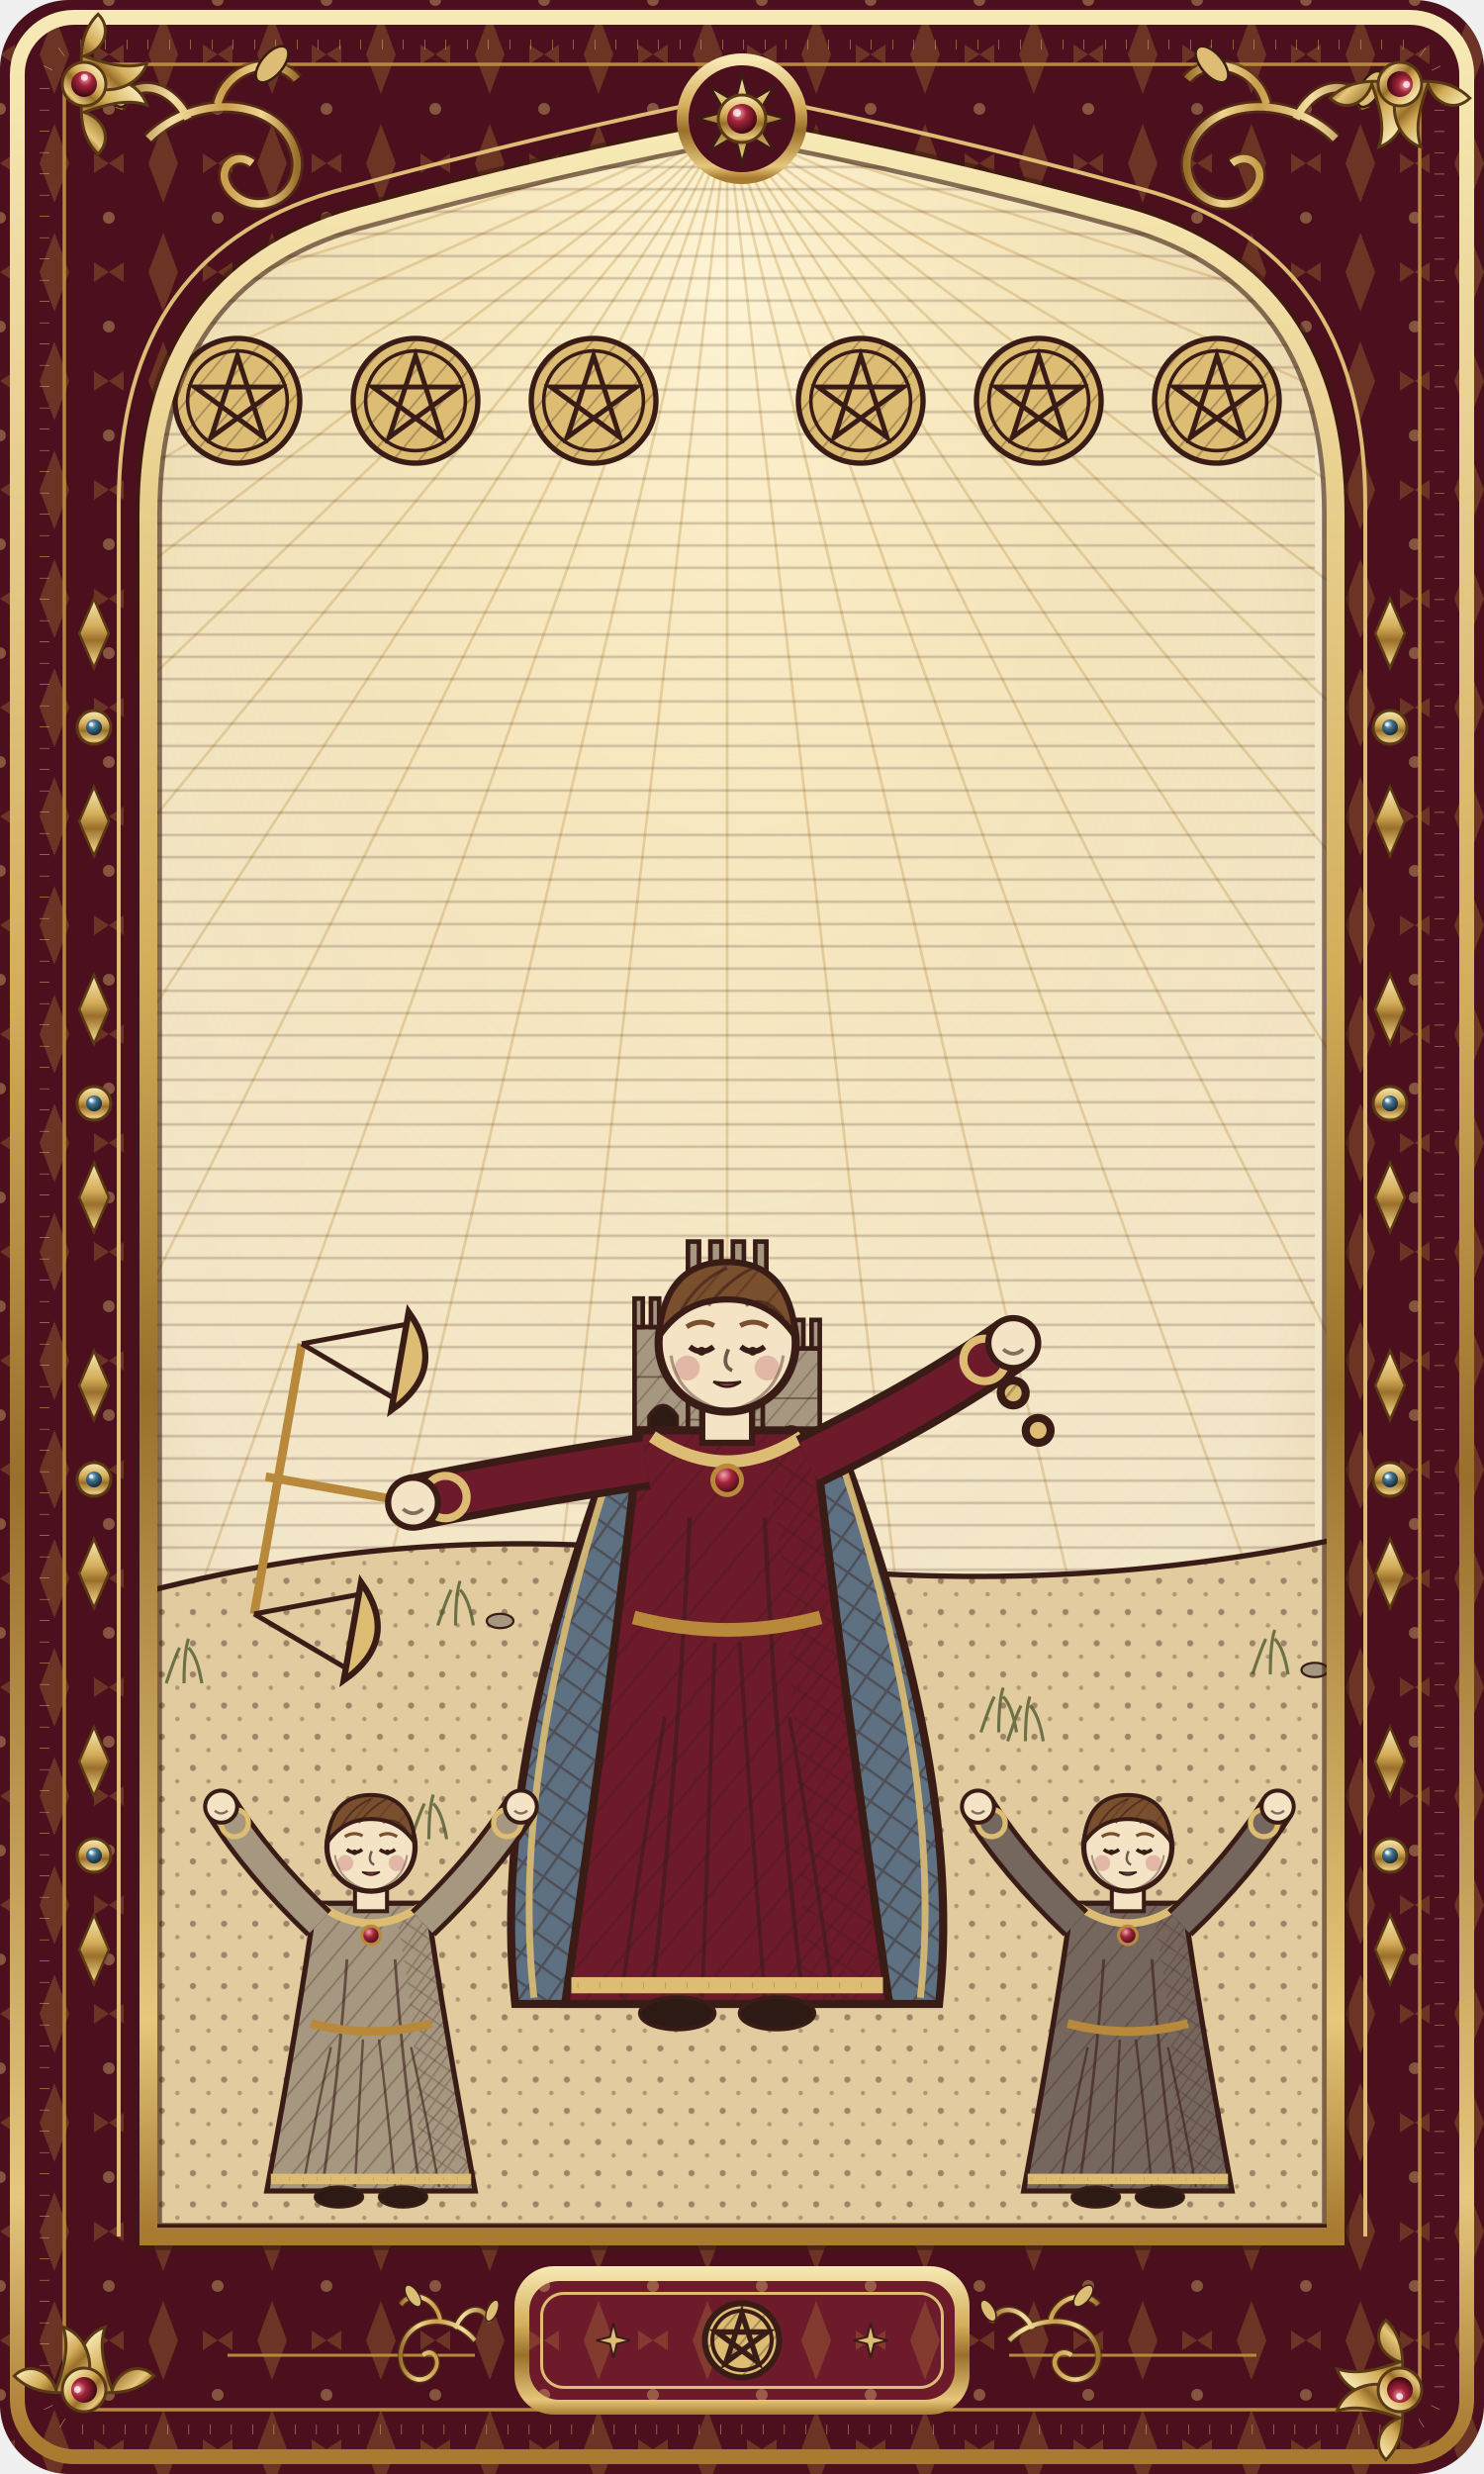
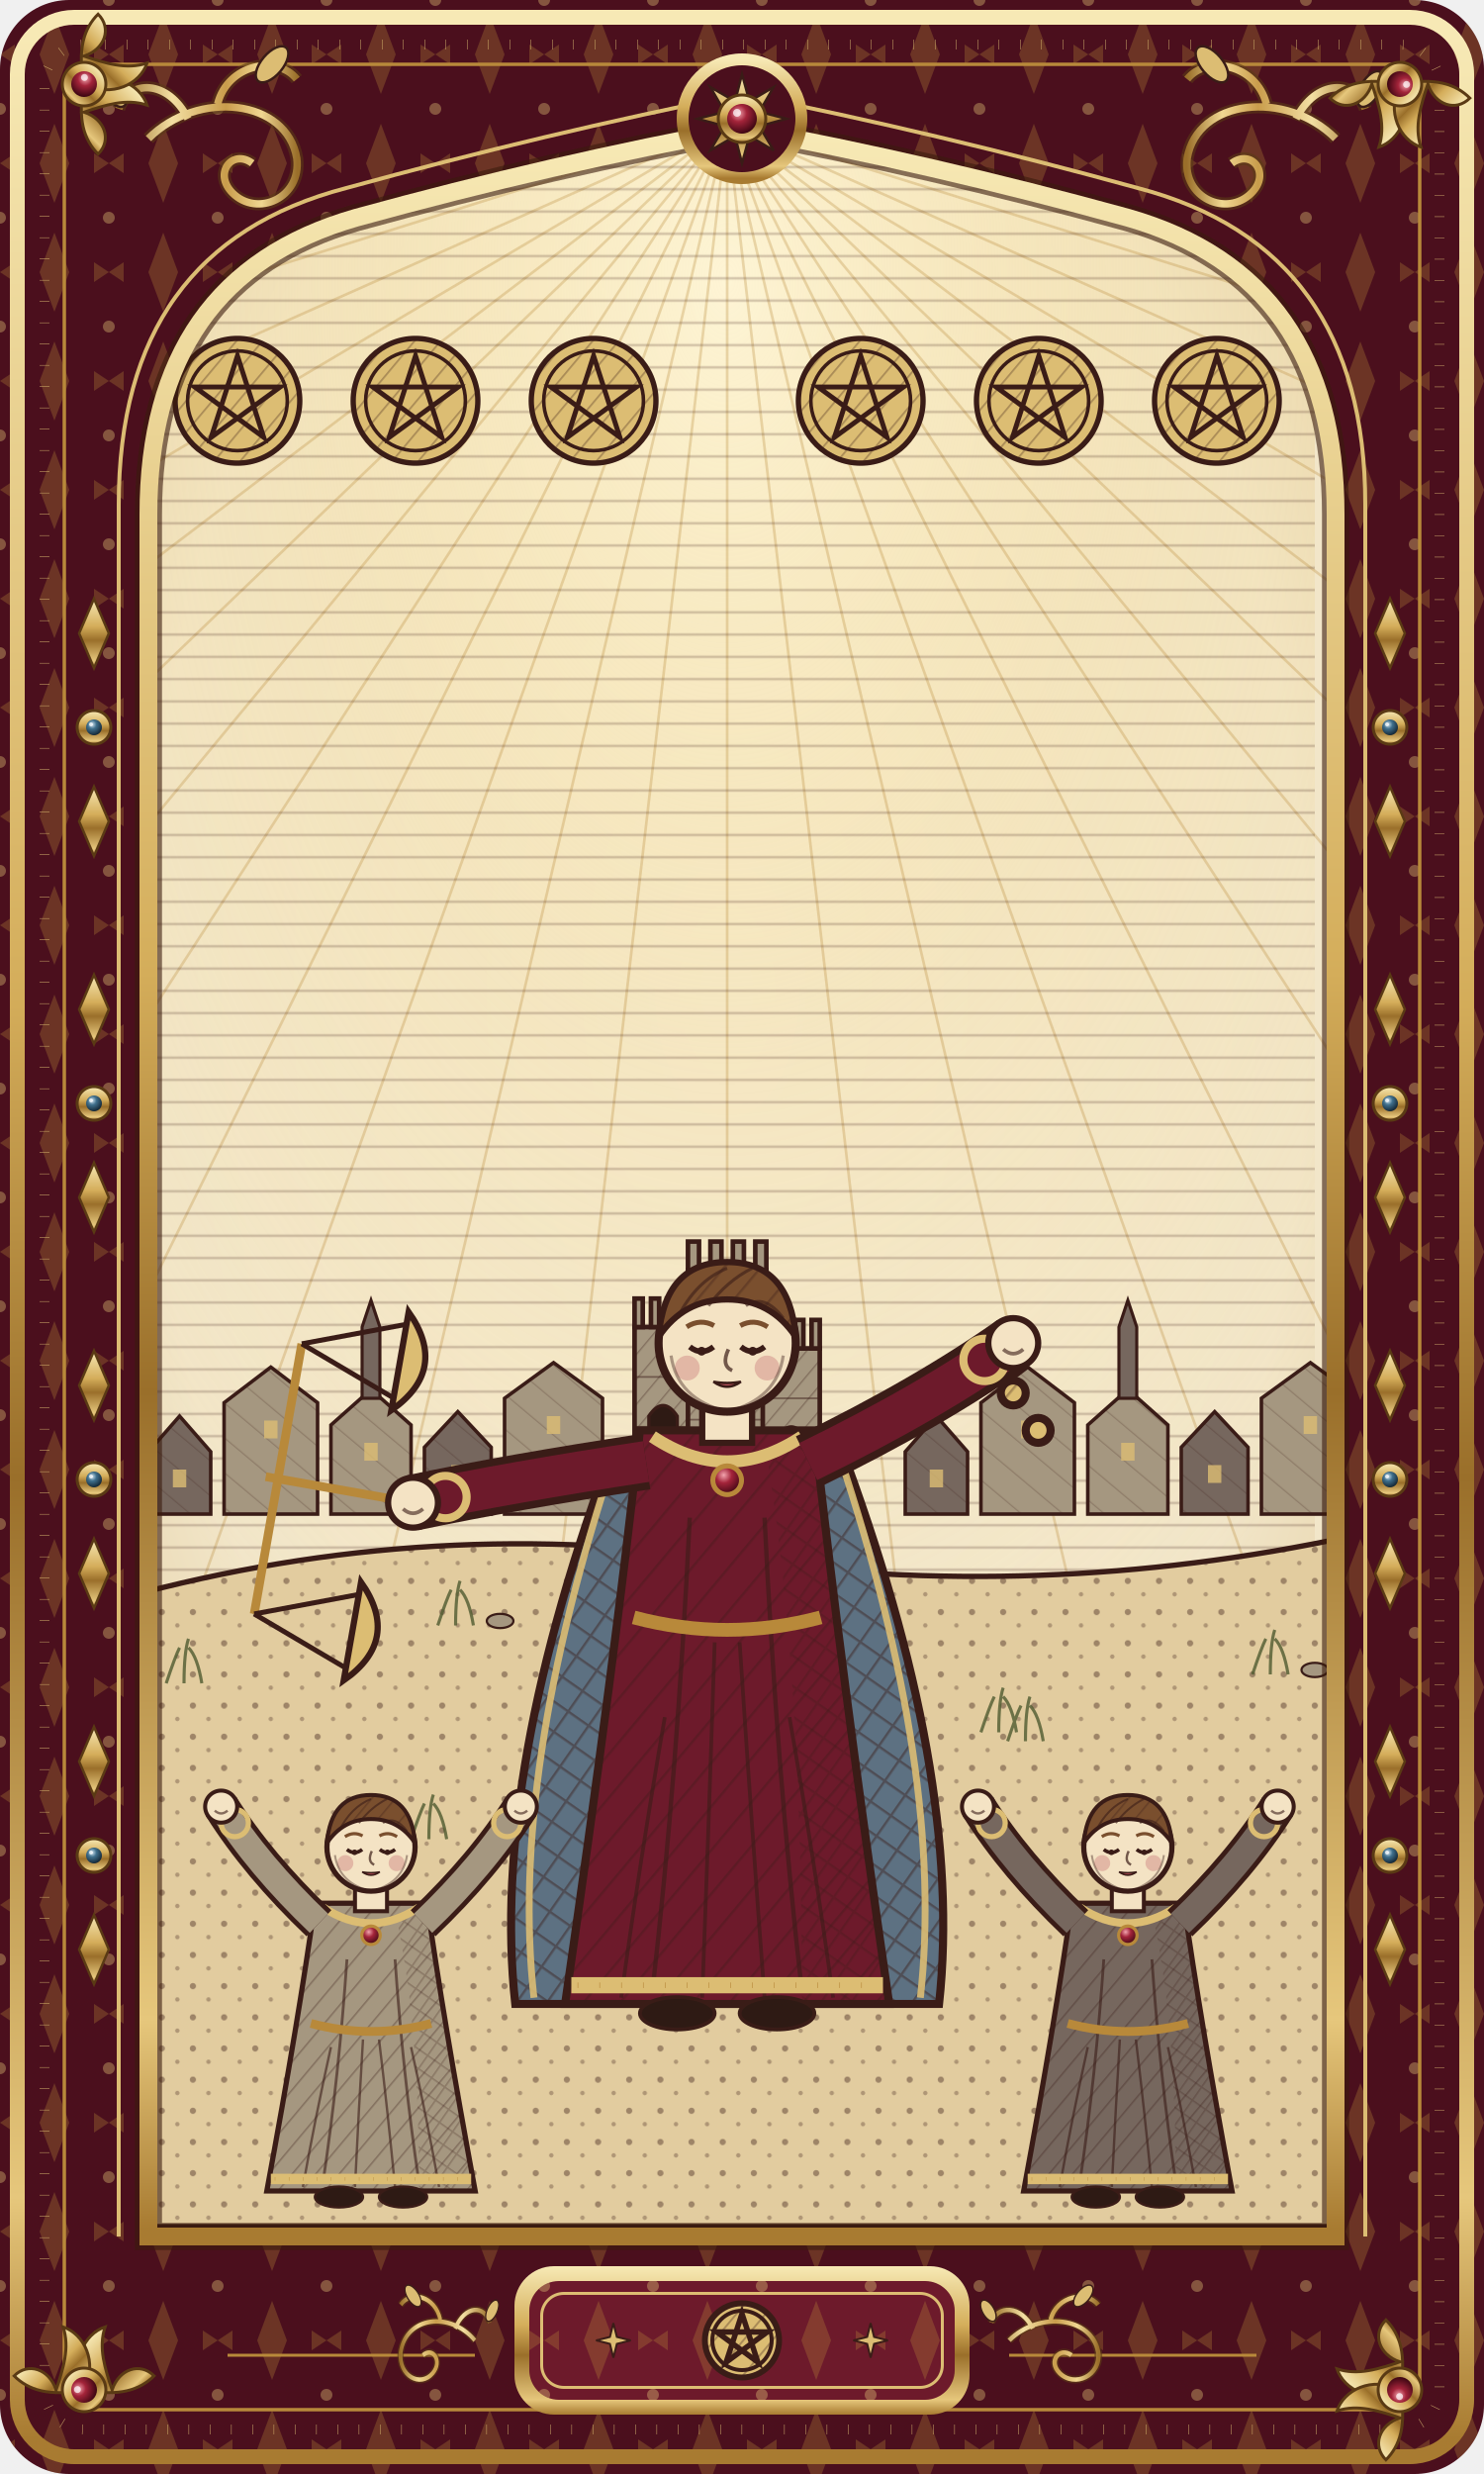
<svg xmlns="http://www.w3.org/2000/svg" width="300" height="500" viewBox="0 0 300 500">
  <defs>
    <pattern id="h" width="4.5" height="4.5" patternUnits="userSpaceOnUse" patternTransform="rotate(40)">
      <line x1="0" y1="0" x2="0" y2="4.5" stroke="#3a1c17" stroke-width="0.8" opacity="0.3" />
    </pattern>
    <pattern id="hx" width="4" height="4" patternUnits="userSpaceOnUse" patternTransform="rotate(35)">
      <path d="M0,0V4M0,0H4" stroke="#3a1c17" stroke-width="0.8" opacity="0.4" />
    </pattern>
    <pattern id="hz" width="8" height="5" patternUnits="userSpaceOnUse">
      <line x1="0" y1="2.5" x2="8" y2="2.5" stroke="#3a1c17" stroke-width="0.6" opacity="0.2" />
    </pattern>
    <pattern id="hl" width="6" height="6" patternUnits="userSpaceOnUse" patternTransform="rotate(-50)">
      <line x1="0" y1="0" x2="0" y2="6" stroke="#3a1c17" stroke-width="0.6" opacity="0.2" />
    </pattern>
    <pattern id="dots" width="7" height="7" patternUnits="userSpaceOnUse">
      <circle cx="2" cy="2" r="0.7" fill="#3a1c17" opacity="0.4" />
      <circle cx="5.5" cy="5" r="0.5" fill="#3a1c17" opacity="0.3" />
    </pattern>
    <pattern id="wv" width="24" height="9" patternUnits="userSpaceOnUse">
      <path d="M0,5 Q6,1 12,5 T24,5" fill="none" stroke="#3a1c17" stroke-width="0.7" opacity="0.4" />
    </pattern>
    <radialGradient id="pg" cx="50%" cy="42%" r="70%">
      <stop offset="0" stop-color="#f6ecd4" />
      <stop offset="0.7" stop-color="#f2e6c9" />
      <stop offset="1" stop-color="#e2cc9f" />
    </radialGradient>
    <radialGradient id="ng" cx="50%" cy="30%" r="80%">
      <stop offset="0" stop-color="#4a3a52" />
      <stop offset="1" stop-color="#2b2238" />
    </radialGradient>
    <linearGradient id="gold" x1="0" y1="0" x2="1" y2="1">
      <stop offset="0" stop-color="#dcbd73" />
      <stop offset="0.5" stop-color="#b8893a" />
      <stop offset="1" stop-color="#8e6626" />
    </linearGradient>
    <linearGradient id="gv" x1="0" y1="0" x2="0" y2="1">
      <stop offset="0" stop-color="#f7e9b5" />
      <stop offset="0.4" stop-color="#d4ad5a" />
      <stop offset="0.6" stop-color="#9a6f2a" />
      <stop offset="0.9" stop-color="#e6c77c" />
      <stop offset="1" stop-color="#a87b31" />
    </linearGradient>
    <linearGradient id="gh" x1="0" y1="0" x2="1" y2="0">
      <stop offset="0" stop-color="#9a6f2a" />
      <stop offset="0.3" stop-color="#f3dfa2" />
      <stop offset="0.6" stop-color="#c99d4c" />
      <stop offset="0.8" stop-color="#f0d791" />
      <stop offset="1" stop-color="#9a6f2a" />
    </linearGradient>
    <radialGradient id="gem" cx="38%" cy="32%" r="70%">
      <stop offset="0" stop-color="#f2a3ad" />
      <stop offset="0.4" stop-color="#a3243a" />
      <stop offset="1" stop-color="#3d0612" />
    </radialGradient>
    <radialGradient id="gemb" cx="38%" cy="32%" r="70%">
      <stop offset="0" stop-color="#cfe2ee" />
      <stop offset="0.4" stop-color="#3f6f8c" />
      <stop offset="1" stop-color="#132634" />
    </radialGradient>
    <radialGradient id="halo" cx="50%" cy="8%" r="75%">
      <stop offset="0" stop-color="#fff6d6" stop-opacity="0.9" />
      <stop offset="0.5" stop-color="#f4dc9a" stop-opacity="0.3" />
      <stop offset="1" stop-color="#f4dc9a" stop-opacity="0" />
    </radialGradient>
    <pattern id="damask" width="22" height="22" patternUnits="userSpaceOnUse">
      <path d="M11,3 l3,8 l-3,8 l-3,-8Z M0,11 l3,-2 l0,4Z M22,11 l-3,-2 l0,4Z" fill="#b8893a" opacity="0.3" />
      <circle cx="0" cy="0" r="1.2" fill="#dcbd73" opacity="0.4" />
      <circle cx="22" cy="22" r="1.2" fill="#dcbd73" opacity="0.4" />
      <circle cx="22" cy="0" r="1.2" fill="#dcbd73" opacity="0.4" />
      <circle cx="0" cy="22" r="1.2" fill="#dcbd73" opacity="0.4" />
    </pattern>
    <clipPath id="panel">
      <path d="M30,452 V104 Q30,56 72,44 Q112,33 150,26 Q188,33 228,44 Q270,56 270,104 V452Z" />
    </clipPath>
    <g id="fl">
      <g transform="translate(0 0) rotate(0)">
        <path d="M0,0 C2,-6 8,-8 12,-6 C8,-4 6,0 4,4 C8,2 12,4 12,8 C8,8 4,6 0,0Z" fill="url(#gv)" stroke="#5a3a14" stroke-width="0.6" />
        <path d="M0,0 C6,-2 8,-8 6,-12 C4,-8 0,-6 -4,-4 C-2,-8 -4,-12 -8,-12 C-8,-8 -6,-4 0,0Z" fill="url(#gv)" stroke="#5a3a14" stroke-width="0.6" />
        <circle cx="0" cy="0" r="4.4" fill="url(#gv)" stroke="#5a3a14" stroke-width="0.6" />
        <circle cx="0" cy="0" r="2.6" fill="url(#gem)" />
        <circle cx="-0.9" cy="-1" r="0.7" fill="#fff" opacity="0.7" />
      </g>
    </g>
    <g id="cu">
      <g transform="">
        <path d="M0,0 C10,-10 28,-8 30,4 C31,12 22,16 17,11 C13,7 17,2 21,5 M8,-4 C4,-12 -4,-12 -6,-6 M14,-7 C16,-15 26,-17 30,-12" fill="none" stroke="#5a3a14" stroke-width="2.6" opacity="0.6" />
        <path d="M0,0 C10,-10 28,-8 30,4 C31,12 22,16 17,11 C13,7 17,2 21,5 M8,-4 C4,-12 -4,-12 -6,-6 M14,-7 C16,-15 26,-17 30,-12" fill="none" stroke="url(#gh)" stroke-width="1.5" />
        <ellipse cx="25" cy="-15" rx="2.2" ry="4.4" fill="#dcbd73" stroke="#3a1c17" stroke-width="0.5" transform="rotate(40 25 -15)" />
        <ellipse cx="-7" cy="-10" rx="2" ry="4" fill="#dcbd73" stroke="#3a1c17" stroke-width="0.5" transform="rotate(-30 -7 -10)" />
      </g>
    </g>
    <g id="gb">
      <circle cx="0" cy="0" r="3.4" fill="url(#gv)" stroke="#5a3a14" stroke-width="0.6" />
      <circle cx="0" cy="0" r="1.6" fill="url(#gemb)" />
      <circle cx="-0.6" cy="-0.6" r="0.4" fill="#fff" opacity="0.7" />
    </g>
    <path id="dm" d="M0,-7 L3,0 L0,7 L-3,0Z" fill="url(#gv)" stroke="#5a3a14" stroke-width="0.5" />
  </defs>
  <rect x="0" y="0" width="300" height="500" rx="14" fill="#4b0f1d" />
  <rect x="0" y="0" width="300" height="500" rx="14" fill="url(#damask)" />
  <rect x="3.5" y="3.5" width="293" height="493" rx="11.5" fill="none" stroke="url(#gv)" stroke-width="3" />
  <rect x="9" y="9" width="282" height="482" rx="8" fill="none" stroke="#dcbd73" stroke-width="2" stroke-dasharray="0.1 4.2" opacity="0.9" />
  <rect x="13" y="13" width="274" height="474" rx="6" fill="none" stroke="#b8893a" stroke-width="0.7" />
  <path d="M30,452 V104 Q30,56 72,44 Q112,33 150,26 Q188,33 228,44 Q270,56 270,104 V452Z" fill="#f2e6c9" />
  <g clip-path="url(#panel)">
    <g transform="translate(12 9) scale(0.9)">
      <rect x="18" y="18" width="264" height="464" fill="url(#pg)" />
      <rect x="18" y="18" width="264" height="464" fill="url(#halo)" />
      <path d="M150,18 L-262.6,96.7 M150,18 L-250.8,143.6 M150,18 L-233.7,188.8 M150,18 L-211.5,231.8 M150,18 L-184.5,271.9 M150,18 L-153.1,308.7 M150,18 L-117.7,341.6 M150,18 L-78.7,370.2 M150,18 L-36.7,394.2 M150,18 L7.7,413.2 M150,18 L54.1,426.9 M150,18 L101.7,435.2 M150,18 L150,438 M150,18 L198.3,435.2 M150,18 L245.9,426.9 M150,18 L292.3,413.2 M150,18 L336.8,394.2 M150,18 L378.8,370.2 M150,18 L417.7,341.6 M150,18 L453.1,308.7 M150,18 L484.5,271.9 M150,18 L511.5,231.8 M150,18 L533.7,188.8 M150,18 L550.8,143.6 M150,18 L562.6,96.7 " stroke="#b8893a" stroke-width="0.6" opacity="0.3" />
      <rect x="18" y="18" width="264" height="464" fill="url(#hz)" />
+       <path d="M20,330 V316 L27,308 L34,316 V330Z" fill="#76675e" stroke="#3a1c17" stroke-width="0.8" />
+       <path d="M20,330 V316 L27,308 L34,316 V330Z" fill="url(#hl)" />
+       <rect x="25.5" y="320" width="3" height="4" fill="#dcbd73" opacity="0.8" />
+       <path d="M37,330 V305 L47.5,297 L58,305 V330Z" fill="#a59780" stroke="#3a1c17" stroke-width="0.8" />
+       <path d="M37,330 V305 L47.5,297 L58,305 V330Z" fill="url(#hl)" />
+       <rect x="46" y="309" width="3" height="4" fill="#dcbd73" opacity="0.8" />
+       <path d="M61,330 V310 L70,302 L79,310 V330Z" fill="#a59780" stroke="#3a1c17" stroke-width="0.8" />
+       <path d="M61,330 V310 L70,302 L79,310 V330Z" fill="url(#hl)" />
+       <rect x="68.5" y="314" width="3" height="4" fill="#dcbd73" opacity="0.8" />
+       <path d="M68,304 V288 L70,282 L72,288 V304Z" fill="#76675e" stroke="#3a1c17" stroke-width="0.7" />
+       <path d="M82,330 V315 L89.5,307 L97,315 V330Z" fill="#76675e" stroke="#3a1c17" stroke-width="0.8" />
+       <path d="M82,330 V315 L89.5,307 L97,315 V330Z" fill="url(#hl)" />
+       <rect x="88" y="319" width="3" height="4" fill="#dcbd73" opacity="0.8" />
+       <path d="M100,330 V304 L111,296 L122,304 V330Z" fill="#a59780" stroke="#3a1c17" stroke-width="0.8" />
+       <path d="M100,330 V304 L111,296 L122,304 V330Z" fill="url(#hl)" />
+       <rect x="109.5" y="308" width="3" height="4" fill="#dcbd73" opacity="0.8" />
+       <path d="M190,330 V316 L197,308 L204,316 V330Z" fill="#76675e" stroke="#3a1c17" stroke-width="0.8" />
+       <path d="M190,330 V316 L197,308 L204,316 V330Z" fill="url(#hl)" />
+       <rect x="195.5" y="320" width="3" height="4" fill="#dcbd73" opacity="0.8" />
+       <path d="M207,330 V305 L217.5,297 L228,305 V330Z" fill="#a59780" stroke="#3a1c17" stroke-width="0.8" />
+       <path d="M207,330 V305 L217.5,297 L228,305 V330Z" fill="url(#hl)" />
+       <rect x="216" y="309" width="3" height="4" fill="#dcbd73" opacity="0.8" />
+       <path d="M231,330 V310 L240,302 L249,310 V330Z" fill="#a59780" stroke="#3a1c17" stroke-width="0.8" />
+       <path d="M231,330 V310 L240,302 L249,310 V330Z" fill="url(#hl)" />
+       <rect x="238.5" y="314" width="3" height="4" fill="#dcbd73" opacity="0.8" />
+       <path d="M238,304 V288 L240,282 L242,288 V304Z" fill="#76675e" stroke="#3a1c17" stroke-width="0.7" />
+       <path d="M252,330 V315 L259.5,307 L267,315 V330Z" fill="#76675e" stroke="#3a1c17" stroke-width="0.8" />
+       <path d="M252,330 V315 L259.5,307 L267,315 V330Z" fill="url(#hl)" />
+       <rect x="258" y="319" width="3" height="4" fill="#dcbd73" opacity="0.8" />
+       <path d="M270,330 V304 L281,296 L292,304 V330Z" fill="#a59780" stroke="#3a1c17" stroke-width="0.8" />
+       <path d="M270,330 V304 L281,296 L292,304 V330Z" fill="url(#hl)" />
+       <rect x="279.5" y="308" width="3" height="4" fill="#dcbd73" opacity="0.8" />
      <g transform="translate(150 320) scale(0.8 0.8)">
        <path d="M-26,-40h16v40h-16Z" fill="#a59780" stroke="#3a1c17" stroke-width="1.3" />
        <path d="M-26,-40h16v40h-16Z" fill="url(#h)" />
        <path d="M-26,-40 H-10" fill="none" stroke="#3a1c17" stroke-width="0.5" opacity="0.5" />
        <path d="M-26,-26 H-10" fill="none" stroke="#3a1c17" stroke-width="0.5" opacity="0.5" />
        <path d="M-26,-12 H-10" fill="none" stroke="#3a1c17" stroke-width="0.5" opacity="0.5" />
        <path d="M-26,-48h2.3v8h-2.3Z" fill="#a59780" stroke="#3a1c17" stroke-width="1.3" />
        <path d="M-21.4,-48h2.3v8h-2.3Z" fill="#a59780" stroke="#3a1c17" stroke-width="1.3" />
        <path d="M-16.9,-48h2.3v8h-2.3Z" fill="#a59780" stroke="#3a1c17" stroke-width="1.3" />
        <path d="M-12.3,-48h2.3v8h-2.3Z" fill="#a59780" stroke="#3a1c17" stroke-width="1.3" />
        <path d="M-22,-6 V-15 Q-18,-21 -14,-15 V-6Z" fill="#2e1a14" stroke="#3a1c17" stroke-width="0.9" />
        <path d="M-11,-56h22v56h-22Z" fill="#a59780" stroke="#3a1c17" stroke-width="1.3" />
        <path d="M-11,-56h22v56h-22Z" fill="url(#h)" />
        <path d="M-11,-56 H11" fill="none" stroke="#3a1c17" stroke-width="0.5" opacity="0.5" />
        <path d="M-11,-42 H11" fill="none" stroke="#3a1c17" stroke-width="0.5" opacity="0.5" />
        <path d="M-11,-28 H11" fill="none" stroke="#3a1c17" stroke-width="0.5" opacity="0.5" />
        <path d="M-11,-14 H11" fill="none" stroke="#3a1c17" stroke-width="0.5" opacity="0.5" />
        <path d="M-11,-64h3.1v8h-3.1Z" fill="#a59780" stroke="#3a1c17" stroke-width="1.3" />
        <path d="M-4.7,-64h3.1v8h-3.1Z" fill="#a59780" stroke="#3a1c17" stroke-width="1.3" />
        <path d="M1.6,-64h3.1v8h-3.1Z" fill="#a59780" stroke="#3a1c17" stroke-width="1.3" />
        <path d="M7.9,-64h3.1v8h-3.1Z" fill="#a59780" stroke="#3a1c17" stroke-width="1.3" />
        <path d="M-4,-22 V-31 Q0,-37 4,-31 V-22Z" fill="#2e1a14" stroke="#3a1c17" stroke-width="0.9" />
        <path d="M-4,-14 V-23 Q0,-29 4,-23 V-14Z" fill="#2e1a14" stroke="#3a1c17" stroke-width="0.9" />
        <path d="M10,-34h16v34h-16Z" fill="#a59780" stroke="#3a1c17" stroke-width="1.3" />
        <path d="M10,-34h16v34h-16Z" fill="url(#h)" />
        <path d="M10,-34 H26" fill="none" stroke="#3a1c17" stroke-width="0.5" opacity="0.5" />
        <path d="M10,-20 H26" fill="none" stroke="#3a1c17" stroke-width="0.5" opacity="0.5" />
        <path d="M10,-6 H26" fill="none" stroke="#3a1c17" stroke-width="0.5" opacity="0.5" />
        <path d="M10,-42h2.3v8h-2.3Z" fill="#a59780" stroke="#3a1c17" stroke-width="1.3" />
        <path d="M14.6,-42h2.3v8h-2.3Z" fill="#a59780" stroke="#3a1c17" stroke-width="1.3" />
        <path d="M19.1,-42h2.3v8h-2.3Z" fill="#a59780" stroke="#3a1c17" stroke-width="1.3" />
        <path d="M23.7,-42h2.3v8h-2.3Z" fill="#a59780" stroke="#3a1c17" stroke-width="1.3" />
        <path d="M14,0 V-9 Q18,-15 22,-9 V0Z" fill="#2e1a14" stroke="#3a1c17" stroke-width="0.9" />
      </g>
      <path d="M10,350 Q80,330 150,340 T290,335 V490 H10Z" fill="#e2cc9f" stroke="#3a1c17" stroke-width="1.2" />
      <path d="M10,350 Q80,330 150,340 T290,335 V490 H10Z" fill="url(#dots)" />
      <path d="M152,394 q2,-6 3,-8 M156,394 q0,-7 1,-10 M160,394 q-1,-6 -3,-8 M213,381 q2,-6 3,-8 M217,381 q0,-7 1,-10 M221,381 q-1,-6 -3,-8 M24,368 q2,-6 3,-8 M28,368 q0,-7 1,-10 M32,368 q-1,-6 -3,-8 M85,355 q2,-6 3,-8 M89,355 q0,-7 1,-10 M93,355 q-1,-6 -3,-8 M146,392 q2,-6 3,-8 M150,392 q0,-7 1,-10 M154,392 q-1,-6 -3,-8 M207,379 q2,-6 3,-8 M211,379 q0,-7 1,-10 M215,379 q-1,-6 -3,-8 M268,366 q2,-6 3,-8 M272,366 q0,-7 1,-10 M276,366 q-1,-6 -3,-8 M79,403 q2,-6 3,-8 M83,403 q0,-7 1,-10 M87,403 q-1,-6 -3,-8 M140,390 q2,-6 3,-8 M144,390 q0,-7 1,-10 M148,390 q-1,-6 -3,-8 " fill="none" stroke="#4f5a30" stroke-width="0.7" opacity="0.8" />
      <ellipse cx="166" cy="393" rx="3" ry="1.6" fill="#a59780" stroke="#3a1c17" stroke-width="0.5" />
      <ellipse cx="99" cy="354" rx="3" ry="1.6" fill="#a59780" stroke="#3a1c17" stroke-width="0.5" />
      <ellipse cx="282" cy="365" rx="3" ry="1.6" fill="#a59780" stroke="#3a1c17" stroke-width="0.5" />
      <g transform="translate(150 440) scale(1.4 1.4)">
        <path d="M-18,-90 Q-38,-36.8 -34,0 L34,0 Q38,-36.8 18,-90Z" fill="#5d7182" stroke="#3a1c17" stroke-width="1.3" />
        <path d="M-18,-90 Q-38,-36.8 -34,0 L34,0 Q38,-36.8 18,-90Z" fill="url(#hx)" />
        <path d="M-18,-88 Q-35,-36.8 -31,-1 M18,-88 Q35,-36.8 31,-1" fill="none" stroke="#dcbd73" stroke-width="1.1" opacity="0.9" />
        <path d="M-14,-92 Q-18,-55.2 -26,0 L26,0 Q18,-55.2 14,-92Z" fill="#6d1a2b" stroke="#3a1c17" stroke-width="1.3" />
        <path d="M-14,-92 Q-18,-55.2 -26,0 L26,0 Q18,-55.2 14,-92Z" fill="url(#h)" />
        <path d="M6,-90 Q12,-55.2 12,0 L26,0 Q18,-55.2 14,-92Z" fill="url(#hx)" opacity="0.6" />
        <path d="M-2,-58 Q-3,-27.6 -4,-1 M2,-58 Q4,-27.6 6,-1 M-17,-1 Q-14,-23 -10,-46 M17,-1 Q14,-23 10,-46" fill="none" stroke="#3a1c17" stroke-width="0.6" opacity="0.6" />
        <ellipse cx="-8" cy="1.5" rx="6" ry="2.6" fill="#2e1a14" stroke="#3a1c17" stroke-width="0.6" />
        <ellipse cx="8" cy="1.5" rx="6" ry="2.6" fill="#2e1a14" stroke="#3a1c17" stroke-width="0.6" />
        <path d="M-6,-78 Q-8,-36.8 -12,-2 M6,-78 Q8,-36.8 12,-2" fill="none" stroke="#3a1c17" stroke-width="0.7" opacity="0.6" />
        <path d="M-15,-62 Q0,-58 15,-62" fill="none" stroke="#b8893a" stroke-width="2.2" />
        <path d="M-12,-91 Q0,-83 12,-91" fill="none" stroke="#dcbd73" stroke-width="2" />
        <circle cx="0" cy="-84" r="2.3" fill="url(#gem)" stroke="#b8893a" stroke-width="0.8" />
        <path d="M-25,-3 H25" fill="none" stroke="#dcbd73" stroke-width="2.6" />
        <path d="M-24,-3 H24" fill="none" stroke="#b8893a" stroke-width="0.9" stroke-dasharray="0.1 3.4" />
        <path d="M-4,-90 v-6 h8 v6Z" fill="#f4e3c4" stroke="#3a1c17" stroke-width="1" />
        <circle cx="0" cy="-106" r="11" fill="#f4e3c4" stroke="#3a1c17" stroke-width="1.3" />
        <path d="M-11,-107 q1,-12 11,-12 q10,0 11,12 q-4,-6 -11,-6 q-7,0 -11,6Z" fill="#7a4f2e" stroke="#3a1c17" stroke-width="1" />
        <path d="M-11,-107 q1,-12 11,-12 q10,0 11,12 q-4,-6 -11,-6 q-7,0 -11,6Z" fill="url(#h)" />
        <path d="M-8,-110 q3,-6 8,-8 M-3,-112 q3,-4 7,-6 M3,-112 q3,-2 6,2" fill="none" stroke="#3a1c17" stroke-width="0.5" opacity="0.6" />
        <path d="M-6.5,-108.6 q2.2,-1.4 4.4,-0.2 M2.1,-108.8 q2.2,-1.2 4.4,0.2" fill="none" stroke="#7a4f2e" stroke-width="0.8" />
        <path d="M-6,-105.4 q1.9,1.5 3.8,0 M2.2,-105.4 q1.9,1.5 3.8,0" fill="none" stroke="#3a1c17" stroke-width="0.9" />
        <circle cx="-4.1" cy="-104.7" r="0.7" fill="#3a1c17" />
        <circle cx="4.1" cy="-104.7" r="0.7" fill="#3a1c17" />
        <path d="M0.2,-105 q-1.2,2.6 0.6,3.4" fill="none" stroke="#3a1c17" stroke-width="0.6" opacity="0.7" />
        <path d="M-2.2,-99.8 q2.2,1.6 4.4,0 q-2.2,0.4 -4.4,0Z" fill="#b8505a" stroke="#3a1c17" stroke-width="0.4" />
        <circle cx="-6.4" cy="-102" r="2" fill="#b8505a" opacity="0.3" />
        <circle cx="6.4" cy="-102" r="2" fill="#b8505a" opacity="0.3" />
        <path d="M-9,-104 q1,7 9,9 q8,-2 9,-9" fill="none" stroke="#3a1c17" stroke-width="0.5" opacity="0.4" />
        <g transform="translate(0 0)" />
        <path d="M-13,-87 Q-34.7,-83.7 -50.4,-80.4" fill="none" stroke="#3a1c17" stroke-width="9" />
        <path d="M-13,-87 Q-34.7,-83.7 -50.4,-80.4" fill="none" stroke="#6d1a2b" stroke-width="6.6" />
        <circle cx="-45.2" cy="-81.3" r="3.4" fill="none" stroke="#dcbd73" stroke-width="1.3" />
        <path d="M13,-87 Q32.5,-96.5 45.9,-106" fill="none" stroke="#3a1c17" stroke-width="9" />
        <path d="M13,-87 Q32.5,-96.5 45.9,-106" fill="none" stroke="#6d1a2b" stroke-width="6.6" />
        <circle cx="41.3" cy="-103.3" r="3.4" fill="none" stroke="#dcbd73" stroke-width="1.3" />
        <g transform="translate(-50.4 -80.4) rotate(-80)">
          <path d="M0,0 V-24 M-22,-22 H22" fill="none" stroke="#b8893a" stroke-width="1.4" />
          <path d="M-22,-22 L-28,-6 M-22,-22 L-16,-6 M22,-22 L16,-6 M22,-22 L28,-6" fill="none" stroke="#3a1c17" stroke-width="0.8" />
          <path d="M-30,-6 q8,8 16,0Z" fill="#dcbd73" stroke="#3a1c17" stroke-width="1" />
          <path d="M14,-6 q8,8 16,0Z" fill="#dcbd73" stroke="#3a1c17" stroke-width="1" />
        </g>
        <g transform="translate(45.9 -106) rotate(0)">
          <circle cx="0" cy="8" r="2" fill="#dcbd73" stroke="#3a1c17" stroke-width="1.3" />
          <circle cx="0" cy="8" r="2" fill="url(#h)" />
          <circle cx="4" cy="14" r="2" fill="#dcbd73" stroke="#3a1c17" stroke-width="1.3" />
          <circle cx="4" cy="14" r="2" fill="url(#h)" />
        </g>
        <circle cx="-50.4" cy="-80.4" r="4" fill="#f4e3c4" stroke="#3a1c17" stroke-width="1" />
        <path d="M-52,-79.4 q1.6,1.4 3.2,0" fill="none" stroke="#3a1c17" stroke-width="0.6" opacity="0.6" />
        <circle cx="45.9" cy="-106" r="4" fill="#f4e3c4" stroke="#3a1c17" stroke-width="1" />
        <path d="M44.3,-105 q1.6,1.4 3.2,0" fill="none" stroke="#3a1c17" stroke-width="0.6" opacity="0.6" />
      </g>
      <g transform="translate(70 482) scale(0.9 0.9)">
        <path d="M-14,-71.8 Q-18,-43.1 -26,0 L26,0 Q18,-43.1 14,-71.8Z" fill="#a59780" stroke="#3a1c17" stroke-width="1.3" />
        <path d="M-14,-71.8 Q-18,-43.1 -26,0 L26,0 Q18,-43.1 14,-71.8Z" fill="url(#h)" />
        <path d="M6,-69.8 Q12,-43.1 12,0 L26,0 Q18,-43.1 14,-71.8Z" fill="url(#hx)" opacity="0.6" />
        <path d="M-2,-37.8 Q-3,-21.5 -4,-1 M2,-37.8 Q4,-21.5 6,-1 M-17,-1 Q-14,-17.9 -10,-35.9 M17,-1 Q14,-17.9 10,-35.9" fill="none" stroke="#3a1c17" stroke-width="0.6" opacity="0.6" />
        <ellipse cx="-8" cy="1.5" rx="6" ry="2.6" fill="#2e1a14" stroke="#3a1c17" stroke-width="0.6" />
        <ellipse cx="8" cy="1.5" rx="6" ry="2.6" fill="#2e1a14" stroke="#3a1c17" stroke-width="0.6" />
        <path d="M-6,-57.8 Q-8,-28.7 -12,-2 M6,-57.8 Q8,-28.7 12,-2" fill="none" stroke="#3a1c17" stroke-width="0.7" opacity="0.6" />
        <path d="M-15,-41.8 Q0,-37.8 15,-41.8" fill="none" stroke="#b8893a" stroke-width="2.2" />
        <path d="M-12,-70.8 Q0,-62.8 12,-70.8" fill="none" stroke="#dcbd73" stroke-width="2" />
        <circle cx="0" cy="-63.8" r="2.3" fill="url(#gem)" stroke="#b8893a" stroke-width="0.8" />
        <path d="M-25,-3 H25" fill="none" stroke="#dcbd73" stroke-width="2.6" />
        <path d="M-24,-3 H24" fill="none" stroke="#b8893a" stroke-width="0.9" stroke-dasharray="0.1 3.4" />
        <path d="M-4,-69.8 v-6 h8 v6Z" fill="#f4e3c4" stroke="#3a1c17" stroke-width="1" />
        <circle cx="0" cy="-85.8" r="11" fill="#f4e3c4" stroke="#3a1c17" stroke-width="1.3" />
        <path d="M-11,-86.8 q1,-12 11,-12 q10,0 11,12 q-4,-6 -11,-6 q-7,0 -11,6Z" fill="#7a4f2e" stroke="#3a1c17" stroke-width="1" />
        <path d="M-11,-86.8 q1,-12 11,-12 q10,0 11,12 q-4,-6 -11,-6 q-7,0 -11,6Z" fill="url(#h)" />
        <path d="M-8,-89.8 q3,-6 8,-8 M-3,-91.8 q3,-4 7,-6 M3,-91.8 q3,-2 6,2" fill="none" stroke="#3a1c17" stroke-width="0.5" opacity="0.6" />
        <path d="M-6.5,-88.4 q2.2,-1.4 4.4,-0.2 M2.1,-88.6 q2.2,-1.2 4.4,0.2" fill="none" stroke="#7a4f2e" stroke-width="0.8" />
        <path d="M-6,-85.2 q1.9,1.5 3.8,0 M2.2,-85.2 q1.9,1.5 3.8,0" fill="none" stroke="#3a1c17" stroke-width="0.9" />
        <circle cx="-4.1" cy="-84.5" r="0.7" fill="#3a1c17" />
        <circle cx="4.1" cy="-84.5" r="0.7" fill="#3a1c17" />
        <path d="M0.2,-84.8 q-1.2,2.6 0.6,3.4" fill="none" stroke="#3a1c17" stroke-width="0.6" opacity="0.7" />
        <path d="M-2.2,-79.6 q2.2,1.6 4.4,0 q-2.2,0.4 -4.4,0Z" fill="#b8505a" stroke="#3a1c17" stroke-width="0.4" />
        <circle cx="-6.4" cy="-81.8" r="2" fill="#b8505a" opacity="0.3" />
        <circle cx="6.4" cy="-81.8" r="2" fill="#b8505a" opacity="0.3" />
        <path d="M-9,-83.8 q1,7 9,9 q8,-2 9,-9" fill="none" stroke="#3a1c17" stroke-width="0.5" opacity="0.4" />
        <g transform="translate(0 20.2)" />
        <path d="M-13,-66.8 Q-28.2,-81.3 -37.4,-95.9" fill="none" stroke="#3a1c17" stroke-width="9" />
        <path d="M-13,-66.8 Q-28.2,-81.3 -37.4,-95.9" fill="none" stroke="#a59780" stroke-width="6.6" />
        <circle cx="-34" cy="-91.8" r="3.4" fill="none" stroke="#dcbd73" stroke-width="1.3" />
        <path d="M13,-66.8 Q28.2,-81.3 37.4,-95.9" fill="none" stroke="#3a1c17" stroke-width="9" />
        <path d="M13,-66.8 Q28.2,-81.3 37.4,-95.9" fill="none" stroke="#a59780" stroke-width="6.6" />
        <circle cx="34" cy="-91.8" r="3.4" fill="none" stroke="#dcbd73" stroke-width="1.3" />
        <circle cx="-37.4" cy="-95.9" r="4" fill="#f4e3c4" stroke="#3a1c17" stroke-width="1" />
        <path d="M-39,-94.9 q1.6,1.4 3.2,0" fill="none" stroke="#3a1c17" stroke-width="0.6" opacity="0.6" />
        <circle cx="37.4" cy="-95.9" r="4" fill="#f4e3c4" stroke="#3a1c17" stroke-width="1" />
        <path d="M35.8,-94.9 q1.6,1.4 3.2,0" fill="none" stroke="#3a1c17" stroke-width="0.6" opacity="0.6" />
      </g>
      <g transform="translate(240 482) scale(0.9 0.9)">
        <path d="M-14,-71.8 Q-18,-43.1 -26,0 L26,0 Q18,-43.1 14,-71.8Z" fill="#76675e" stroke="#3a1c17" stroke-width="1.3" />
        <path d="M-14,-71.8 Q-18,-43.1 -26,0 L26,0 Q18,-43.1 14,-71.8Z" fill="url(#h)" />
        <path d="M6,-69.8 Q12,-43.1 12,0 L26,0 Q18,-43.1 14,-71.8Z" fill="url(#hx)" opacity="0.6" />
        <path d="M-2,-37.8 Q-3,-21.5 -4,-1 M2,-37.8 Q4,-21.5 6,-1 M-17,-1 Q-14,-17.9 -10,-35.9 M17,-1 Q14,-17.9 10,-35.9" fill="none" stroke="#3a1c17" stroke-width="0.6" opacity="0.6" />
        <ellipse cx="-8" cy="1.5" rx="6" ry="2.6" fill="#2e1a14" stroke="#3a1c17" stroke-width="0.6" />
        <ellipse cx="8" cy="1.5" rx="6" ry="2.6" fill="#2e1a14" stroke="#3a1c17" stroke-width="0.6" />
        <path d="M-6,-57.8 Q-8,-28.7 -12,-2 M6,-57.8 Q8,-28.7 12,-2" fill="none" stroke="#3a1c17" stroke-width="0.7" opacity="0.6" />
        <path d="M-15,-41.8 Q0,-37.8 15,-41.8" fill="none" stroke="#b8893a" stroke-width="2.2" />
        <path d="M-12,-70.8 Q0,-62.8 12,-70.8" fill="none" stroke="#dcbd73" stroke-width="2" />
        <circle cx="0" cy="-63.8" r="2.3" fill="url(#gem)" stroke="#b8893a" stroke-width="0.8" />
        <path d="M-25,-3 H25" fill="none" stroke="#dcbd73" stroke-width="2.6" />
        <path d="M-24,-3 H24" fill="none" stroke="#b8893a" stroke-width="0.9" stroke-dasharray="0.1 3.4" />
        <path d="M-4,-69.8 v-6 h8 v6Z" fill="#f4e3c4" stroke="#3a1c17" stroke-width="1" />
        <circle cx="0" cy="-85.8" r="11" fill="#f4e3c4" stroke="#3a1c17" stroke-width="1.3" />
        <path d="M-11,-86.8 q1,-12 11,-12 q10,0 11,12 q-4,-6 -11,-6 q-7,0 -11,6Z" fill="#7a4f2e" stroke="#3a1c17" stroke-width="1" />
        <path d="M-11,-86.8 q1,-12 11,-12 q10,0 11,12 q-4,-6 -11,-6 q-7,0 -11,6Z" fill="url(#h)" />
        <path d="M-8,-89.8 q3,-6 8,-8 M-3,-91.8 q3,-4 7,-6 M3,-91.8 q3,-2 6,2" fill="none" stroke="#3a1c17" stroke-width="0.5" opacity="0.6" />
        <path d="M-6.5,-88.4 q2.2,-1.4 4.4,-0.2 M2.1,-88.6 q2.2,-1.2 4.4,0.2" fill="none" stroke="#7a4f2e" stroke-width="0.8" />
        <path d="M-6,-85.2 q1.9,1.5 3.8,0 M2.2,-85.2 q1.9,1.5 3.8,0" fill="none" stroke="#3a1c17" stroke-width="0.9" />
        <circle cx="-4.1" cy="-84.5" r="0.7" fill="#3a1c17" />
        <circle cx="4.1" cy="-84.5" r="0.7" fill="#3a1c17" />
        <path d="M0.2,-84.8 q-1.2,2.6 0.6,3.4" fill="none" stroke="#3a1c17" stroke-width="0.6" opacity="0.7" />
        <path d="M-2.2,-79.6 q2.2,1.6 4.4,0 q-2.2,0.4 -4.4,0Z" fill="#b8505a" stroke="#3a1c17" stroke-width="0.4" />
        <circle cx="-6.4" cy="-81.8" r="2" fill="#b8505a" opacity="0.3" />
        <circle cx="6.4" cy="-81.8" r="2" fill="#b8505a" opacity="0.3" />
        <path d="M-9,-83.8 q1,7 9,9 q8,-2 9,-9" fill="none" stroke="#3a1c17" stroke-width="0.5" opacity="0.4" />
        <g transform="translate(0 20.2)" />
        <path d="M-13,-66.8 Q-28.2,-81.3 -37.4,-95.9" fill="none" stroke="#3a1c17" stroke-width="9" />
        <path d="M-13,-66.8 Q-28.2,-81.3 -37.4,-95.9" fill="none" stroke="#76675e" stroke-width="6.6" />
        <circle cx="-34" cy="-91.8" r="3.4" fill="none" stroke="#dcbd73" stroke-width="1.3" />
        <path d="M13,-66.8 Q28.2,-81.3 37.4,-95.9" fill="none" stroke="#3a1c17" stroke-width="9" />
        <path d="M13,-66.8 Q28.2,-81.3 37.4,-95.9" fill="none" stroke="#76675e" stroke-width="6.6" />
        <circle cx="34" cy="-91.8" r="3.4" fill="none" stroke="#dcbd73" stroke-width="1.3" />
        <circle cx="-37.4" cy="-95.9" r="4" fill="#f4e3c4" stroke="#3a1c17" stroke-width="1" />
        <path d="M-39,-94.9 q1.6,1.4 3.2,0" fill="none" stroke="#3a1c17" stroke-width="0.6" opacity="0.6" />
        <circle cx="37.4" cy="-95.9" r="4" fill="#f4e3c4" stroke="#3a1c17" stroke-width="1" />
        <path d="M35.8,-94.9 q1.6,1.4 3.2,0" fill="none" stroke="#3a1c17" stroke-width="0.6" opacity="0.6" />
      </g>
      <g transform="translate(40 80)">
        <circle cx="0" cy="0" r="14" fill="#dcbd73" stroke="#3a1c17" stroke-width="1.2" />
        <circle cx="0" cy="0" r="14" fill="url(#h)" />
        <circle cx="0" cy="0" r="11.2" fill="none" stroke="#3a1c17" stroke-width="0.8" />
        <path d="M0,-10.1L5.9,8.2L-9.6,-3.1L9.6,-3.1L-5.9,8.2Z" fill="none" stroke="#3a1c17" stroke-width="1.1" />
      </g>
      <g transform="translate(80 80)">
        <circle cx="0" cy="0" r="14" fill="#dcbd73" stroke="#3a1c17" stroke-width="1.2" />
        <circle cx="0" cy="0" r="14" fill="url(#h)" />
        <circle cx="0" cy="0" r="11.2" fill="none" stroke="#3a1c17" stroke-width="0.8" />
        <path d="M0,-10.1L5.9,8.2L-9.6,-3.1L9.6,-3.1L-5.9,8.2Z" fill="none" stroke="#3a1c17" stroke-width="1.1" />
      </g>
      <g transform="translate(120 80)">
        <circle cx="0" cy="0" r="14" fill="#dcbd73" stroke="#3a1c17" stroke-width="1.2" />
        <circle cx="0" cy="0" r="14" fill="url(#h)" />
        <circle cx="0" cy="0" r="11.2" fill="none" stroke="#3a1c17" stroke-width="0.8" />
        <path d="M0,-10.1L5.9,8.2L-9.6,-3.1L9.6,-3.1L-5.9,8.2Z" fill="none" stroke="#3a1c17" stroke-width="1.1" />
      </g>
      <g transform="translate(180 80)">
        <circle cx="0" cy="0" r="14" fill="#dcbd73" stroke="#3a1c17" stroke-width="1.2" />
        <circle cx="0" cy="0" r="14" fill="url(#h)" />
        <circle cx="0" cy="0" r="11.2" fill="none" stroke="#3a1c17" stroke-width="0.8" />
        <path d="M0,-10.1L5.9,8.2L-9.6,-3.1L9.6,-3.1L-5.9,8.2Z" fill="none" stroke="#3a1c17" stroke-width="1.1" />
      </g>
      <g transform="translate(220 80)">
        <circle cx="0" cy="0" r="14" fill="#dcbd73" stroke="#3a1c17" stroke-width="1.2" />
        <circle cx="0" cy="0" r="14" fill="url(#h)" />
        <circle cx="0" cy="0" r="11.2" fill="none" stroke="#3a1c17" stroke-width="0.8" />
        <path d="M0,-10.1L5.9,8.2L-9.6,-3.1L9.6,-3.1L-5.9,8.2Z" fill="none" stroke="#3a1c17" stroke-width="1.1" />
      </g>
      <g transform="translate(260 80)">
        <circle cx="0" cy="0" r="14" fill="#dcbd73" stroke="#3a1c17" stroke-width="1.2" />
        <circle cx="0" cy="0" r="14" fill="url(#h)" />
        <circle cx="0" cy="0" r="11.2" fill="none" stroke="#3a1c17" stroke-width="0.8" />
        <path d="M0,-10.1L5.9,8.2L-9.6,-3.1L9.6,-3.1L-5.9,8.2Z" fill="none" stroke="#3a1c17" stroke-width="1.1" />
      </g>
    </g>
  </g>
  <path d="M30,452 V104 Q30,56 72,44 Q112,33 150,26 Q188,33 228,44 Q270,56 270,104 V452Z" fill="none" stroke="#3a1a0c" stroke-width="5.5" opacity="0.6" />
  <path d="M30,452 V104 Q30,56 72,44 Q112,33 150,26 Q188,33 228,44 Q270,56 270,104 V452Z" fill="none" stroke="url(#gv)" stroke-width="3.6" />
  <path d="M24,452 V102 Q24,50 70,38 Q110,27 150,19 Q190,27 230,38 Q276,50 276,102 V452" fill="none" stroke="#dcbd73" stroke-width="0.8" />
  <use href="#cu" transform="translate(30 28)" />
  <use href="#cu" transform="translate(270 28) scale(-1 1)" />
  <use href="#dm" transform="translate(19 128)" />
  <use href="#dm" transform="translate(281 128)" />
  <use href="#gb" transform="translate(19 147)" />
  <use href="#gb" transform="translate(281 147)" />
  <use href="#dm" transform="translate(19 166)" />
  <use href="#dm" transform="translate(281 166)" />
  <use href="#dm" transform="translate(19 204)" />
  <use href="#dm" transform="translate(281 204)" />
  <use href="#gb" transform="translate(19 223)" />
  <use href="#gb" transform="translate(281 223)" />
  <use href="#dm" transform="translate(19 242)" />
  <use href="#dm" transform="translate(281 242)" />
  <use href="#dm" transform="translate(19 280)" />
  <use href="#dm" transform="translate(281 280)" />
  <use href="#gb" transform="translate(19 299)" />
  <use href="#gb" transform="translate(281 299)" />
  <use href="#dm" transform="translate(19 318)" />
  <use href="#dm" transform="translate(281 318)" />
  <use href="#dm" transform="translate(19 356)" />
  <use href="#dm" transform="translate(281 356)" />
  <use href="#gb" transform="translate(19 375)" />
  <use href="#gb" transform="translate(281 375)" />
  <use href="#dm" transform="translate(19 394)" />
  <use href="#dm" transform="translate(281 394)" />
  <circle cx="150" cy="24" r="12" fill="#4b0f1d" stroke="url(#gv)" stroke-width="2.4" />
  <path d="M150,15L151.5,20.5L156.4,17.6L153.5,22.6L159,24L153.5,25.5L156.4,30.4L151.5,27.5L150,33L148.6,27.5L143.6,30.4L146.5,25.5L141,24L146.5,22.6L143.6,17.6L148.6,20.5Z" fill="url(#gv)" stroke="#3a1c17" stroke-width="0.5" />
  <circle cx="150" cy="24" r="4.8" fill="url(#gv)" stroke="#5a3a14" stroke-width="0.6" />
  <circle cx="150" cy="24" r="3" fill="url(#gem)" />
  <circle cx="149" cy="22.8" r="0.8" fill="#fff" opacity="0.7" />
  <use href="#fl" transform="translate(17 17) rotate(45)" />
  <use href="#fl" transform="translate(283 17) rotate(135)" />
  <use href="#fl" transform="translate(17 483) rotate(-45)" />
  <use href="#fl" transform="translate(283 483) rotate(-135)" />
  <path d="M40,471 H96 M204,471 H260" fill="none" stroke="url(#gh)" stroke-width="1.2" />
  <path d="M46,476 H96 M204,476 H254" fill="none" stroke="#b8893a" stroke-width="0.6" />
  <use href="#cu" transform="translate(96 473) scale(-0.5 0.6)" />
  <use href="#cu" transform="translate(204 473) scale(0.6)" />
  <rect x="104" y="458" width="92" height="30" rx="8" fill="url(#gv)" />
  <rect x="107" y="461" width="86" height="24" rx="6" fill="#6d1a2b" />
  <rect x="107" y="461" width="86" height="24" rx="6" fill="url(#damask)" />
  <rect x="109.5" y="463.5" width="81" height="19" rx="4.5" fill="none" stroke="#dcbd73" stroke-width="0.6" />
  <g transform="translate(150 473)">
    <circle cx="0" cy="0" r="7.5" fill="#dcbd73" stroke="#3a1c17" stroke-width="1.2" />
    <circle cx="0" cy="0" r="7.5" fill="url(#h)" />
    <circle cx="0" cy="0" r="6" fill="none" stroke="#3a1c17" stroke-width="0.8" />
    <path d="M0,-5.4L3.2,4.4L-5.1,-1.7L5.1,-1.7L-3.2,4.4Z" fill="none" stroke="#3a1c17" stroke-width="1.1" />
  </g>
  <path d="M124,469.5L124.7,472.3L127.5,473L124.7,473.7L124,476.5L123.3,473.7L120.5,473L123.3,472.3Z" fill="#dcbd73" stroke="#3a1c17" stroke-width="0.4" />
  <path d="M176,469.5L176.7,472.3L179.5,473L176.7,473.7L176,476.5L175.3,473.7L172.5,473L175.3,472.3Z" fill="#dcbd73" stroke="#3a1c17" stroke-width="0.4" />
</svg>
